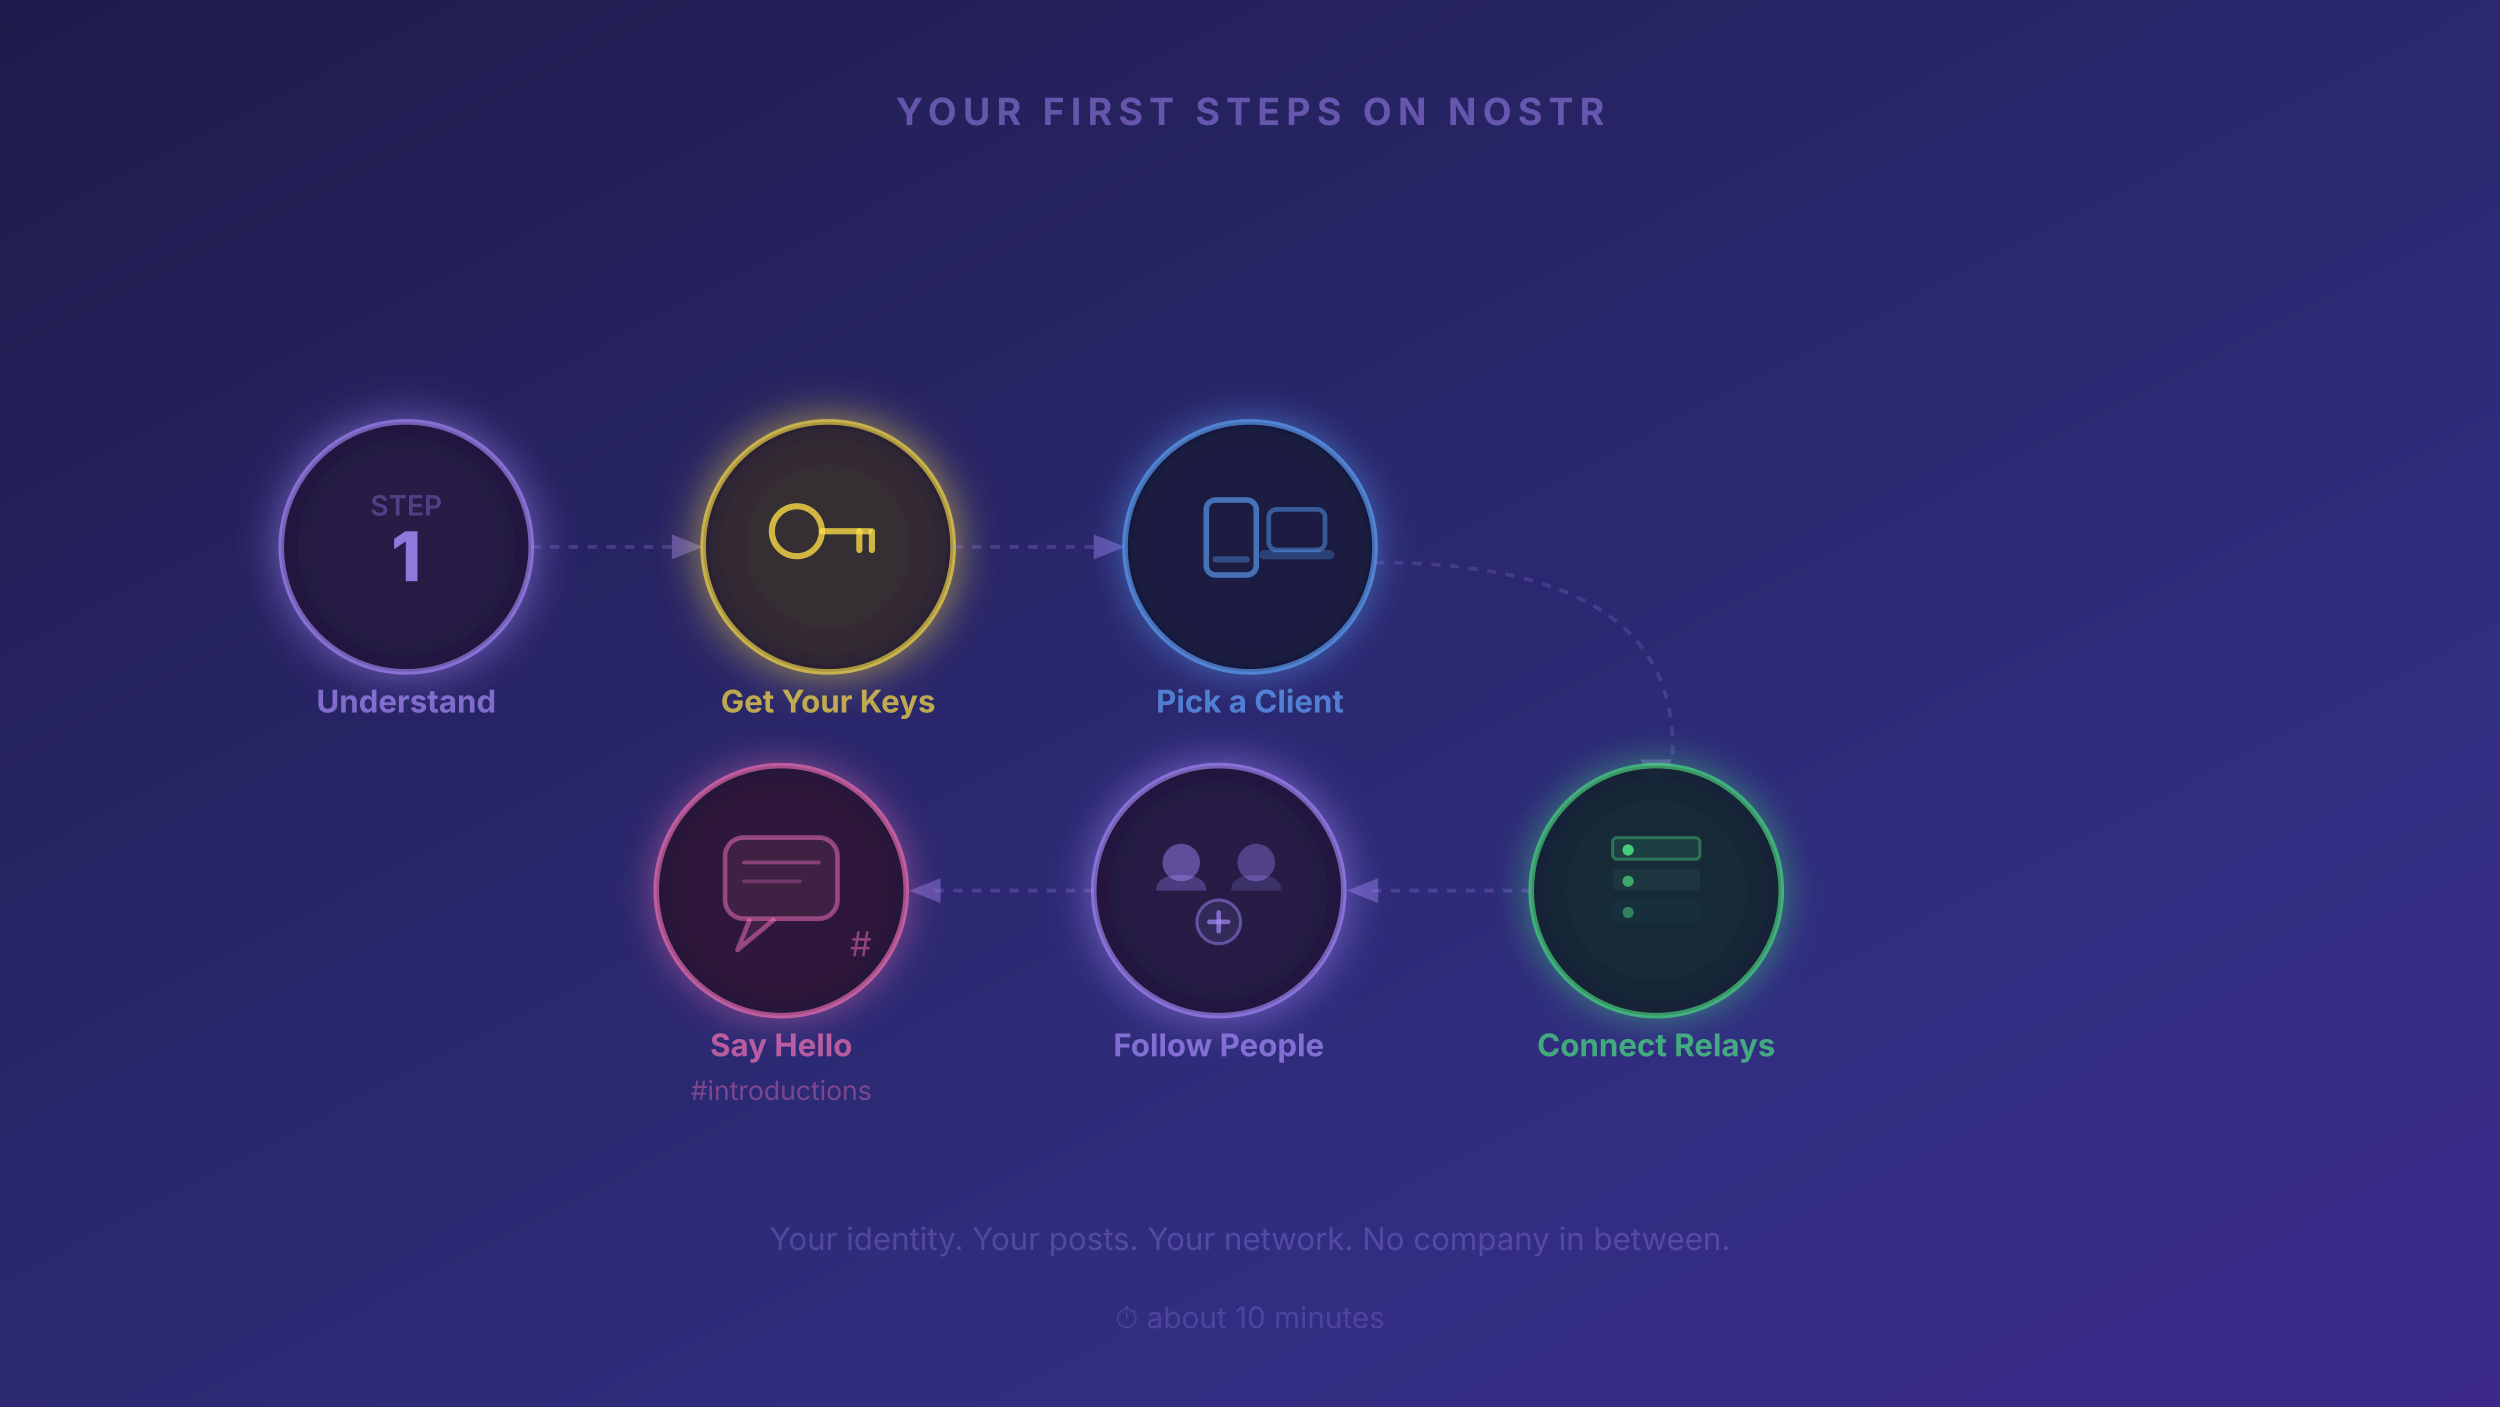
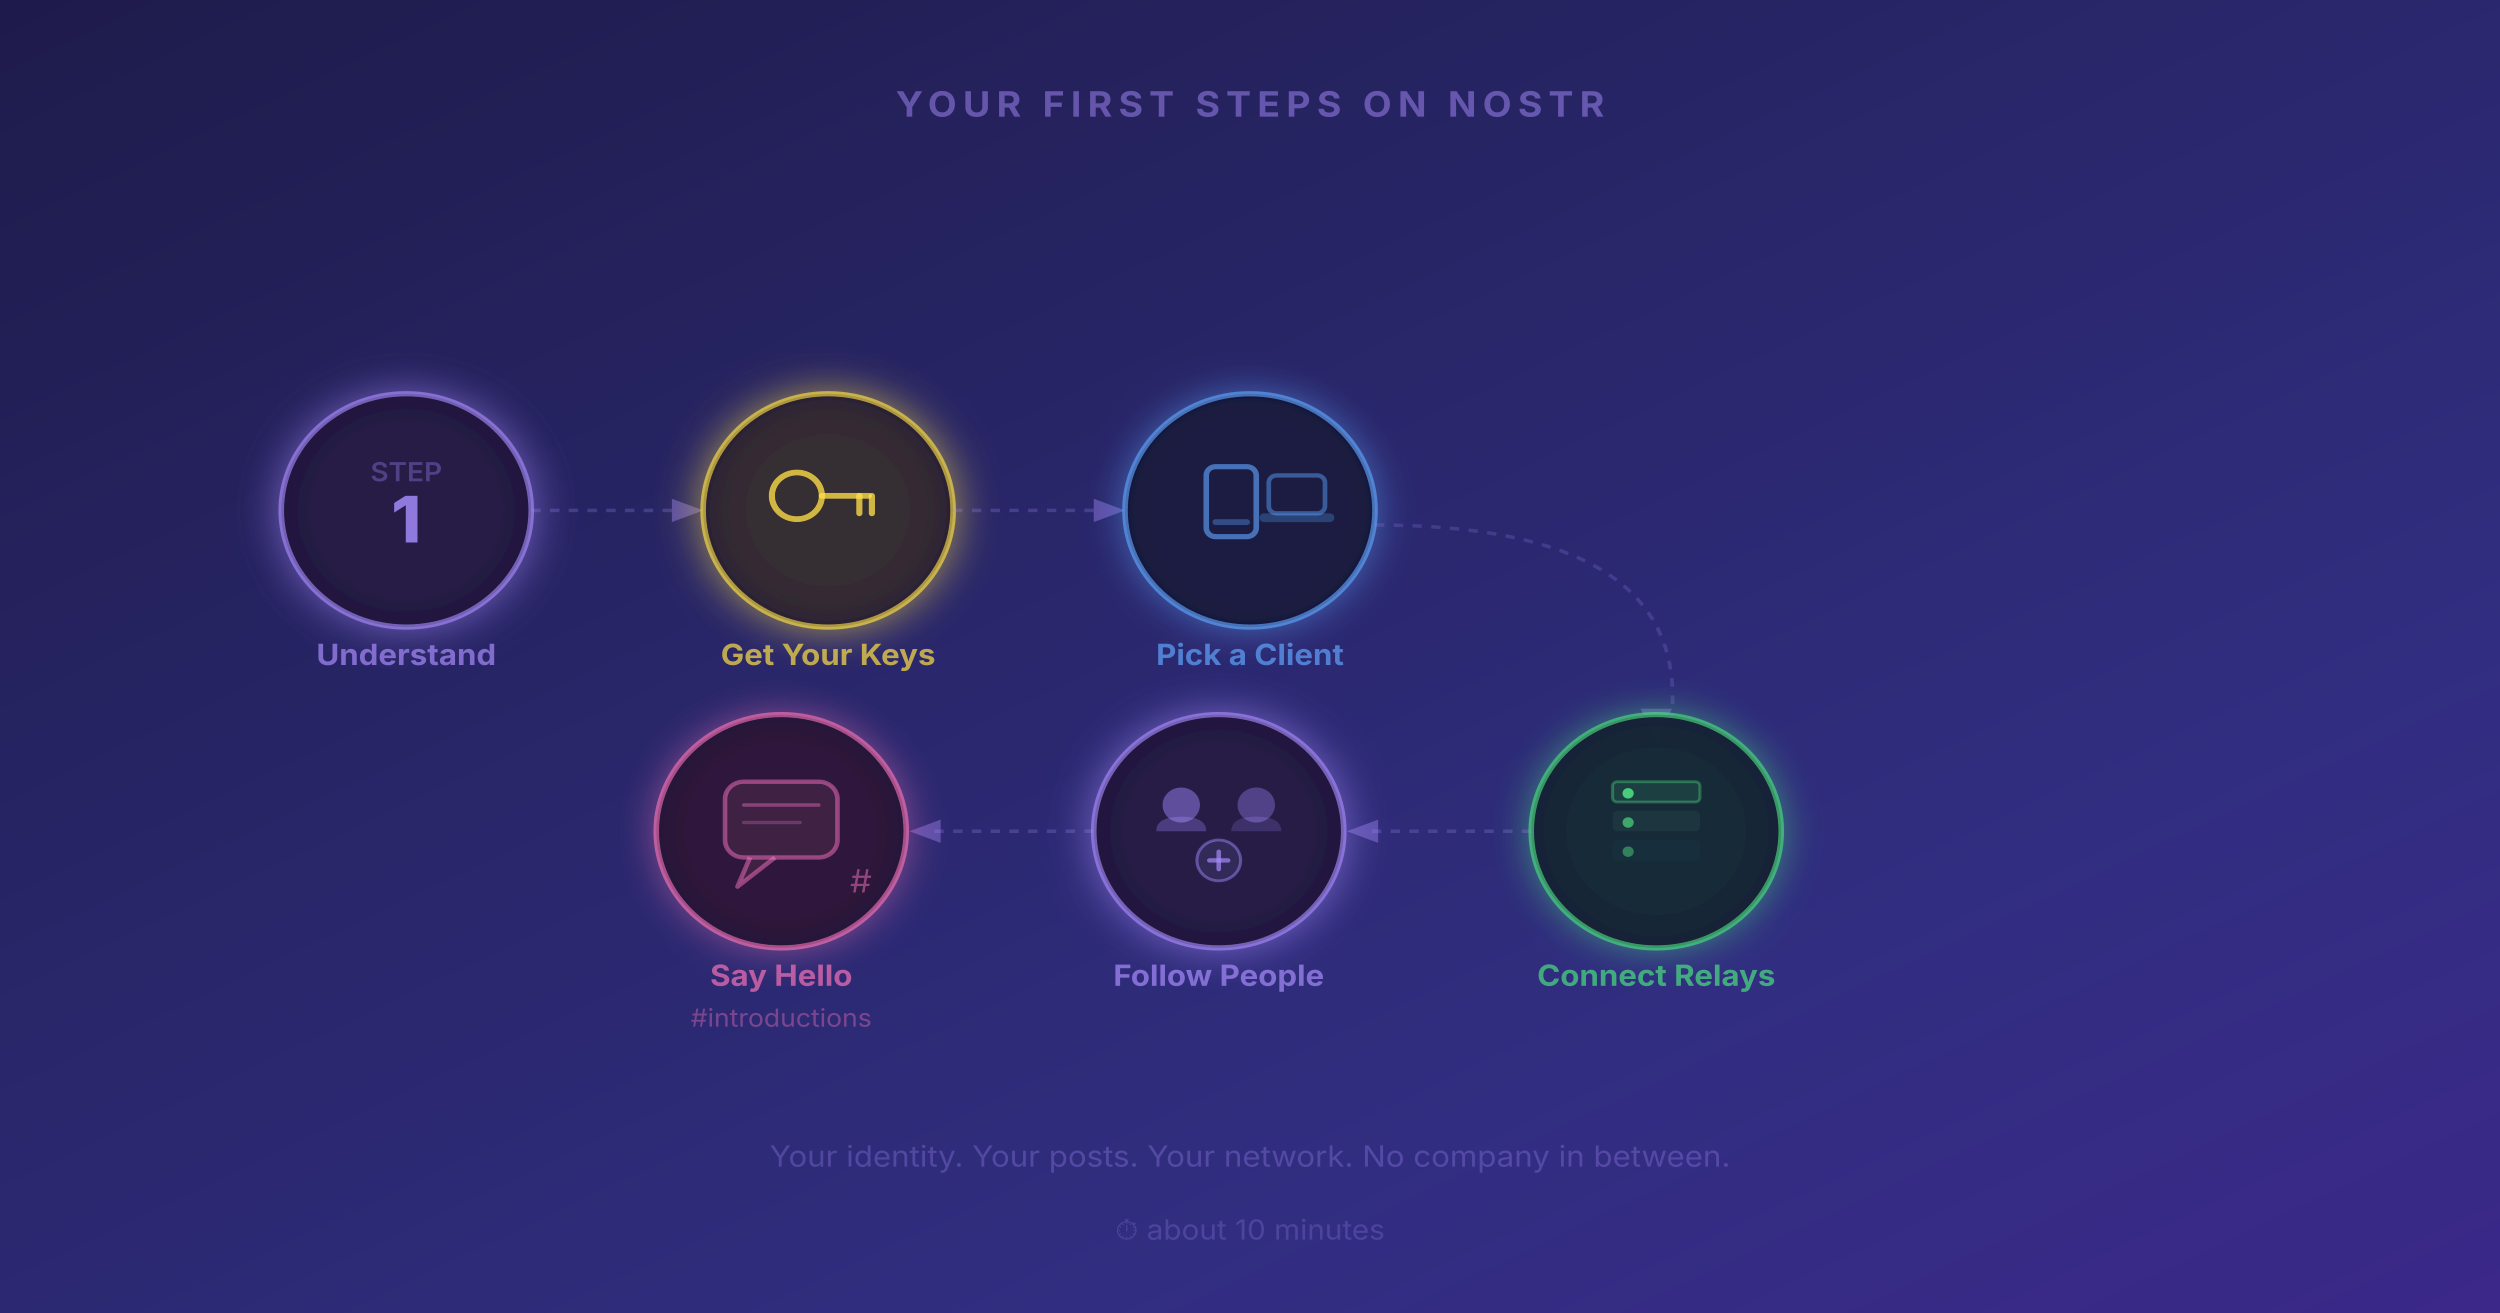
- <svg xmlns="http://www.w3.org/2000/svg" width="800" height="450">
+ <svg xmlns="http://www.w3.org/2000/svg" width="1200" height="630" viewBox="0 0 1200 630">
  <defs>
    <linearGradient id="nfbf-bg" x1="0%" y1="0%" x2="100%" y2="100%">
      <stop offset="0%" style="stop-color:#1e1b4b;stop-opacity:1" />
      <stop offset="50%" style="stop-color:#312e81;stop-opacity:1" />
      <stop offset="100%" style="stop-color:#4c1d95;stop-opacity:1" />
    </linearGradient>
    <filter id="nfbf-step" x="-40%" y="-40%" width="180%" height="180%">
      <feDropShadow dx="0" dy="0" stdDeviation="7" flood-color="#a78bfa" flood-opacity="0.65" />
    </filter>
    <filter id="nfbf-key" x="-50%" y="-50%" width="200%" height="200%">
      <feDropShadow dx="0" dy="0" stdDeviation="7" flood-color="#fde047" flood-opacity="0.65" />
    </filter>
    <filter id="nfbf-app" x="-50%" y="-50%" width="200%" height="200%">
      <feDropShadow dx="0" dy="0" stdDeviation="6" flood-color="#60a5fa" flood-opacity="0.55" />
    </filter>
    <filter id="nfbf-relay" x="-50%" y="-50%" width="200%" height="200%">
      <feDropShadow dx="0" dy="0" stdDeviation="6" flood-color="#4ade80" flood-opacity="0.55" />
    </filter>
    <filter id="nfbf-post" x="-50%" y="-50%" width="200%" height="200%">
      <feDropShadow dx="0" dy="0" stdDeviation="6" flood-color="#f472b6" flood-opacity="0.5" />
    </filter>
  </defs>
-   <rect width="1200" height="630" viewBox="0 0 800 450" fill="url(#nfbf-bg)" />
-   <text x="400" y="40" font-family="'Inter', sans-serif" font-size="12" font-weight="700" fill="rgba(167,139,250,0.5)" text-anchor="middle" letter-spacing="2">YOUR FIRST STEPS ON NOSTR</text>
-   <g filter="url(#nfbf-step)">
-     <circle cx="130" cy="175" r="40" fill="rgba(20,15,50,0.95)" stroke="rgba(167,139,250,0.65)" stroke-width="1.8" />
-     <text x="130" y="165" font-family="'Inter', sans-serif" font-size="9" font-weight="600" fill="rgba(167,139,250,0.4)" text-anchor="middle">STEP</text>
-     <text x="130" y="186" font-family="'Inter', sans-serif" font-size="22" font-weight="800" fill="rgba(167,139,250,0.85)" text-anchor="middle">1</text>
+   <g transform="scale(1.5, 1.4)">
+     <rect width="1200" height="630" viewBox="0 0 800 450" fill="url(#nfbf-bg)" />
+     <text x="400" y="40" font-family="'Inter', sans-serif" font-size="12" font-weight="700" fill="rgba(167,139,250,0.5)" text-anchor="middle" letter-spacing="2">YOUR FIRST STEPS ON NOSTR</text>
+     <g filter="url(#nfbf-step)">
+       <circle cx="130" cy="175" r="40" fill="rgba(20,15,50,0.95)" stroke="rgba(167,139,250,0.65)" stroke-width="1.8" />
+       <text x="130" y="165" font-family="'Inter', sans-serif" font-size="9" font-weight="600" fill="rgba(167,139,250,0.4)" text-anchor="middle">STEP</text>
+       <text x="130" y="186" font-family="'Inter', sans-serif" font-size="22" font-weight="800" fill="rgba(167,139,250,0.85)" text-anchor="middle">1</text>
+     </g>
+     <text x="130" y="228" font-family="'Inter', sans-serif" font-size="10" font-weight="700" fill="rgba(167,139,250,0.7)" text-anchor="middle">Understand</text>
+     <line x1="170" y1="175" x2="218" y2="175" stroke="rgba(167,139,250,0.25)" stroke-width="1.2" stroke-dasharray="3,3" />
+     <polygon points="215,171 225,175 215,179" fill="rgba(167,139,250,0.4)" />
+     <g filter="url(#nfbf-key)">
+       <circle cx="265" cy="175" r="40" fill="rgba(20,15,50,0.95)" stroke="rgba(253,224,71,0.65)" stroke-width="1.8" />
+       <circle cx="255" cy="170" r="8" fill="none" stroke="rgba(253,224,71,0.8)" stroke-width="2" />
+       <line x1="263" y1="170" x2="278" y2="170" stroke="rgba(253,224,71,0.8)" stroke-width="2" stroke-linecap="round" />
+       <line x1="275" y1="170" x2="275" y2="176" stroke="rgba(253,224,71,0.8)" stroke-width="2" stroke-linecap="round" />
+       <line x1="279" y1="170" x2="279" y2="176" stroke="rgba(253,224,71,0.8)" stroke-width="2" stroke-linecap="round" />
+     </g>
+     <text x="265" y="228" font-family="'Inter', sans-serif" font-size="10" font-weight="700" fill="rgba(253,224,71,0.7)" text-anchor="middle">Get Your Keys</text>
+     <line x1="305" y1="175" x2="353" y2="175" stroke="rgba(167,139,250,0.25)" stroke-width="1.2" stroke-dasharray="3,3" />
+     <polygon points="350,171 360,175 350,179" fill="rgba(167,139,250,0.4)" />
+     <g filter="url(#nfbf-app)">
+       <circle cx="400" cy="175" r="40" fill="rgba(20,15,50,0.95)" stroke="rgba(96,165,250,0.65)" stroke-width="1.8" />
+       <rect x="386" y="160" width="16" height="24" rx="3" fill="none" stroke="rgba(96,165,250,0.65)" stroke-width="1.8" />
+       <rect x="388" y="178" width="12" height="2" rx="1" fill="rgba(96,165,250,0.4)" />
+       <rect x="406" y="163" width="18" height="13" rx="2.5" fill="none" stroke="rgba(96,165,250,0.5)" stroke-width="1.5" />
+       <rect x="403" y="176" width="24" height="3" rx="1.5" fill="rgba(96,165,250,0.3)" />
+     </g>
+     <text x="400" y="228" font-family="'Inter', sans-serif" font-size="10" font-weight="700" fill="rgba(96,165,250,0.7)" text-anchor="middle">Pick a Client</text>
+     <path d="M 440,180 Q 540,180 535,245" fill="none" stroke="rgba(167,139,250,0.2)" stroke-width="1.2" stroke-dasharray="3,3" />
+     <polygon points="525,243 530,255 535,243" fill="rgba(167,139,250,0.35)" />
+     <g filter="url(#nfbf-relay)">
+       <circle cx="530" cy="285" r="40" fill="rgba(20,15,50,0.95)" stroke="rgba(74,222,128,0.65)" stroke-width="1.8" />
+       <rect x="516" y="268" width="28" height="7" rx="1.5" fill="rgba(74,222,128,0.18)" stroke="rgba(74,222,128,0.4)" stroke-width="1" />
+       <rect x="516" y="278" width="28" height="7" rx="1.5" fill="rgba(74,222,128,0.12)" />
+       <rect x="516" y="288" width="28" height="7" rx="1.5" fill="rgba(74,222,128,0.08)" />
+       <circle cx="521" cy="272" r="1.8" fill="rgba(74,222,128,0.9)" />
+       <circle cx="521" cy="282" r="1.8" fill="rgba(74,222,128,0.7)" />
+       <circle cx="521" cy="292" r="1.8" fill="rgba(74,222,128,0.5)" />
+     </g>
+     <text x="530" y="338" font-family="'Inter', sans-serif" font-size="10" font-weight="700" fill="rgba(74,222,128,0.7)" text-anchor="middle">Connect Relays</text>
+     <line x1="490" y1="285" x2="438" y2="285" stroke="rgba(167,139,250,0.25)" stroke-width="1.2" stroke-dasharray="3,3" />
+     <polygon points="441,281 431,285 441,289" fill="rgba(167,139,250,0.4)" />
+     <g filter="url(#nfbf-step)">
+       <circle cx="390" cy="285" r="40" fill="rgba(20,15,50,0.95)" stroke="rgba(167,139,250,0.65)" stroke-width="1.8" />
+       <circle cx="378" cy="276" r="6" fill="rgba(167,139,250,0.5)" />
+       <path d="M370,285 Q370,280 378,280 Q386,280 386,285" fill="rgba(167,139,250,0.35)" />
+       <circle cx="402" cy="276" r="6" fill="rgba(167,139,250,0.4)" />
+       <path d="M394,285 Q394,280 402,280 Q410,280 410,285" fill="rgba(167,139,250,0.25)" />
+       <circle cx="390" cy="295" r="7" fill="rgba(167,139,250,0.15)" stroke="rgba(167,139,250,0.5)" stroke-width="1" />
+       <line x1="387" y1="295" x2="393" y2="295" stroke="rgba(167,139,250,0.7)" stroke-width="1.5" stroke-linecap="round" />
+       <line x1="390" y1="292" x2="390" y2="298" stroke="rgba(167,139,250,0.7)" stroke-width="1.5" stroke-linecap="round" />
+     </g>
+     <text x="390" y="338" font-family="'Inter', sans-serif" font-size="10" font-weight="700" fill="rgba(167,139,250,0.7)" text-anchor="middle">Follow People</text>
+     <line x1="350" y1="285" x2="298" y2="285" stroke="rgba(167,139,250,0.25)" stroke-width="1.2" stroke-dasharray="3,3" />
+     <polygon points="301,281 291,285 301,289" fill="rgba(167,139,250,0.4)" />
+     <g filter="url(#nfbf-post)">
+       <circle cx="250" cy="285" r="40" fill="rgba(20,15,50,0.95)" stroke="rgba(244,114,182,0.65)" stroke-width="1.8" />
+       <rect x="232" y="268" width="36" height="26" rx="6" fill="rgba(244,114,182,0.12)" stroke="rgba(244,114,182,0.55)" stroke-width="1.5" />
+       <path d="M240,294 L236,304 L248,294" fill="rgba(244,114,182,0.12)" stroke="rgba(244,114,182,0.55)" stroke-width="1.5" stroke-linejoin="round" />
+       <line x1="238" y1="276" x2="262" y2="276" stroke="rgba(244,114,182,0.45)" stroke-width="1.2" stroke-linecap="round" />
+       <line x1="238" y1="282" x2="256" y2="282" stroke="rgba(244,114,182,0.3)" stroke-width="1.2" stroke-linecap="round" />
+       <text x="272" y="306" font-family="'Inter', sans-serif" font-size="11" fill="rgba(244,114,182,0.55)">#</text>
+     </g>
+     <text x="250" y="338" font-family="'Inter', sans-serif" font-size="10" font-weight="700" fill="rgba(244,114,182,0.7)" text-anchor="middle">Say Hello</text>
+     <text x="250" y="352" font-family="'Inter', sans-serif" font-size="8.5" fill="rgba(244,114,182,0.4)" text-anchor="middle">#introductions</text>
+     <text x="400" y="400" font-family="'Inter', sans-serif" font-size="10" fill="rgba(167,139,250,0.3)" text-anchor="middle">Your identity. Your posts. Your network. No company in between.</text>
+     <text x="400" y="425" font-family="'Inter', sans-serif" font-size="9.5" fill="rgba(167,139,250,0.25)" text-anchor="middle">⏱ about 10 minutes</text>
  </g>
-   <text x="130" y="228" font-family="'Inter', sans-serif" font-size="10" font-weight="700" fill="rgba(167,139,250,0.7)" text-anchor="middle">Understand</text>
-   <line x1="170" y1="175" x2="218" y2="175" stroke="rgba(167,139,250,0.25)" stroke-width="1.2" stroke-dasharray="3,3" />
-   <polygon points="215,171 225,175 215,179" fill="rgba(167,139,250,0.4)" />
-   <g filter="url(#nfbf-key)">
-     <circle cx="265" cy="175" r="40" fill="rgba(20,15,50,0.95)" stroke="rgba(253,224,71,0.65)" stroke-width="1.8" />
-     <circle cx="255" cy="170" r="8" fill="none" stroke="rgba(253,224,71,0.8)" stroke-width="2" />
-     <line x1="263" y1="170" x2="278" y2="170" stroke="rgba(253,224,71,0.8)" stroke-width="2" stroke-linecap="round" />
-     <line x1="275" y1="170" x2="275" y2="176" stroke="rgba(253,224,71,0.8)" stroke-width="2" stroke-linecap="round" />
-     <line x1="279" y1="170" x2="279" y2="176" stroke="rgba(253,224,71,0.8)" stroke-width="2" stroke-linecap="round" />
-   </g>
-   <text x="265" y="228" font-family="'Inter', sans-serif" font-size="10" font-weight="700" fill="rgba(253,224,71,0.7)" text-anchor="middle">Get Your Keys</text>
-   <line x1="305" y1="175" x2="353" y2="175" stroke="rgba(167,139,250,0.25)" stroke-width="1.2" stroke-dasharray="3,3" />
-   <polygon points="350,171 360,175 350,179" fill="rgba(167,139,250,0.4)" />
-   <g filter="url(#nfbf-app)">
-     <circle cx="400" cy="175" r="40" fill="rgba(20,15,50,0.95)" stroke="rgba(96,165,250,0.65)" stroke-width="1.8" />
-     <rect x="386" y="160" width="16" height="24" rx="3" fill="none" stroke="rgba(96,165,250,0.65)" stroke-width="1.8" />
-     <rect x="388" y="178" width="12" height="2" rx="1" fill="rgba(96,165,250,0.4)" />
-     <rect x="406" y="163" width="18" height="13" rx="2.5" fill="none" stroke="rgba(96,165,250,0.5)" stroke-width="1.5" />
-     <rect x="403" y="176" width="24" height="3" rx="1.5" fill="rgba(96,165,250,0.3)" />
-   </g>
-   <text x="400" y="228" font-family="'Inter', sans-serif" font-size="10" font-weight="700" fill="rgba(96,165,250,0.7)" text-anchor="middle">Pick a Client</text>
-   <path d="M 440,180 Q 540,180 535,245" fill="none" stroke="rgba(167,139,250,0.2)" stroke-width="1.2" stroke-dasharray="3,3" />
-   <polygon points="525,243 530,255 535,243" fill="rgba(167,139,250,0.35)" />
-   <g filter="url(#nfbf-relay)">
-     <circle cx="530" cy="285" r="40" fill="rgba(20,15,50,0.95)" stroke="rgba(74,222,128,0.65)" stroke-width="1.8" />
-     <rect x="516" y="268" width="28" height="7" rx="1.5" fill="rgba(74,222,128,0.18)" stroke="rgba(74,222,128,0.4)" stroke-width="1" />
-     <rect x="516" y="278" width="28" height="7" rx="1.5" fill="rgba(74,222,128,0.12)" />
-     <rect x="516" y="288" width="28" height="7" rx="1.5" fill="rgba(74,222,128,0.08)" />
-     <circle cx="521" cy="272" r="1.8" fill="rgba(74,222,128,0.9)" />
-     <circle cx="521" cy="282" r="1.8" fill="rgba(74,222,128,0.7)" />
-     <circle cx="521" cy="292" r="1.8" fill="rgba(74,222,128,0.5)" />
-   </g>
-   <text x="530" y="338" font-family="'Inter', sans-serif" font-size="10" font-weight="700" fill="rgba(74,222,128,0.7)" text-anchor="middle">Connect Relays</text>
-   <line x1="490" y1="285" x2="438" y2="285" stroke="rgba(167,139,250,0.25)" stroke-width="1.2" stroke-dasharray="3,3" />
-   <polygon points="441,281 431,285 441,289" fill="rgba(167,139,250,0.4)" />
-   <g filter="url(#nfbf-step)">
-     <circle cx="390" cy="285" r="40" fill="rgba(20,15,50,0.95)" stroke="rgba(167,139,250,0.65)" stroke-width="1.8" />
-     <circle cx="378" cy="276" r="6" fill="rgba(167,139,250,0.5)" />
-     <path d="M370,285 Q370,280 378,280 Q386,280 386,285" fill="rgba(167,139,250,0.35)" />
-     <circle cx="402" cy="276" r="6" fill="rgba(167,139,250,0.4)" />
-     <path d="M394,285 Q394,280 402,280 Q410,280 410,285" fill="rgba(167,139,250,0.25)" />
-     <circle cx="390" cy="295" r="7" fill="rgba(167,139,250,0.15)" stroke="rgba(167,139,250,0.5)" stroke-width="1" />
-     <line x1="387" y1="295" x2="393" y2="295" stroke="rgba(167,139,250,0.7)" stroke-width="1.5" stroke-linecap="round" />
-     <line x1="390" y1="292" x2="390" y2="298" stroke="rgba(167,139,250,0.7)" stroke-width="1.5" stroke-linecap="round" />
-   </g>
-   <text x="390" y="338" font-family="'Inter', sans-serif" font-size="10" font-weight="700" fill="rgba(167,139,250,0.7)" text-anchor="middle">Follow People</text>
-   <line x1="350" y1="285" x2="298" y2="285" stroke="rgba(167,139,250,0.25)" stroke-width="1.2" stroke-dasharray="3,3" />
-   <polygon points="301,281 291,285 301,289" fill="rgba(167,139,250,0.4)" />
-   <g filter="url(#nfbf-post)">
-     <circle cx="250" cy="285" r="40" fill="rgba(20,15,50,0.95)" stroke="rgba(244,114,182,0.65)" stroke-width="1.8" />
-     <rect x="232" y="268" width="36" height="26" rx="6" fill="rgba(244,114,182,0.12)" stroke="rgba(244,114,182,0.55)" stroke-width="1.5" />
-     <path d="M240,294 L236,304 L248,294" fill="rgba(244,114,182,0.12)" stroke="rgba(244,114,182,0.55)" stroke-width="1.5" stroke-linejoin="round" />
-     <line x1="238" y1="276" x2="262" y2="276" stroke="rgba(244,114,182,0.45)" stroke-width="1.2" stroke-linecap="round" />
-     <line x1="238" y1="282" x2="256" y2="282" stroke="rgba(244,114,182,0.3)" stroke-width="1.2" stroke-linecap="round" />
-     <text x="272" y="306" font-family="'Inter', sans-serif" font-size="11" fill="rgba(244,114,182,0.55)">#</text>
-   </g>
-   <text x="250" y="338" font-family="'Inter', sans-serif" font-size="10" font-weight="700" fill="rgba(244,114,182,0.7)" text-anchor="middle">Say Hello</text>
-   <text x="250" y="352" font-family="'Inter', sans-serif" font-size="8.5" fill="rgba(244,114,182,0.4)" text-anchor="middle">#introductions</text>
-   <text x="400" y="400" font-family="'Inter', sans-serif" font-size="10" fill="rgba(167,139,250,0.3)" text-anchor="middle">Your identity. Your posts. Your network. No company in between.</text>
-   <text x="400" y="425" font-family="'Inter', sans-serif" font-size="9.5" fill="rgba(167,139,250,0.25)" text-anchor="middle">⏱ about 10 minutes</text>
</svg>
